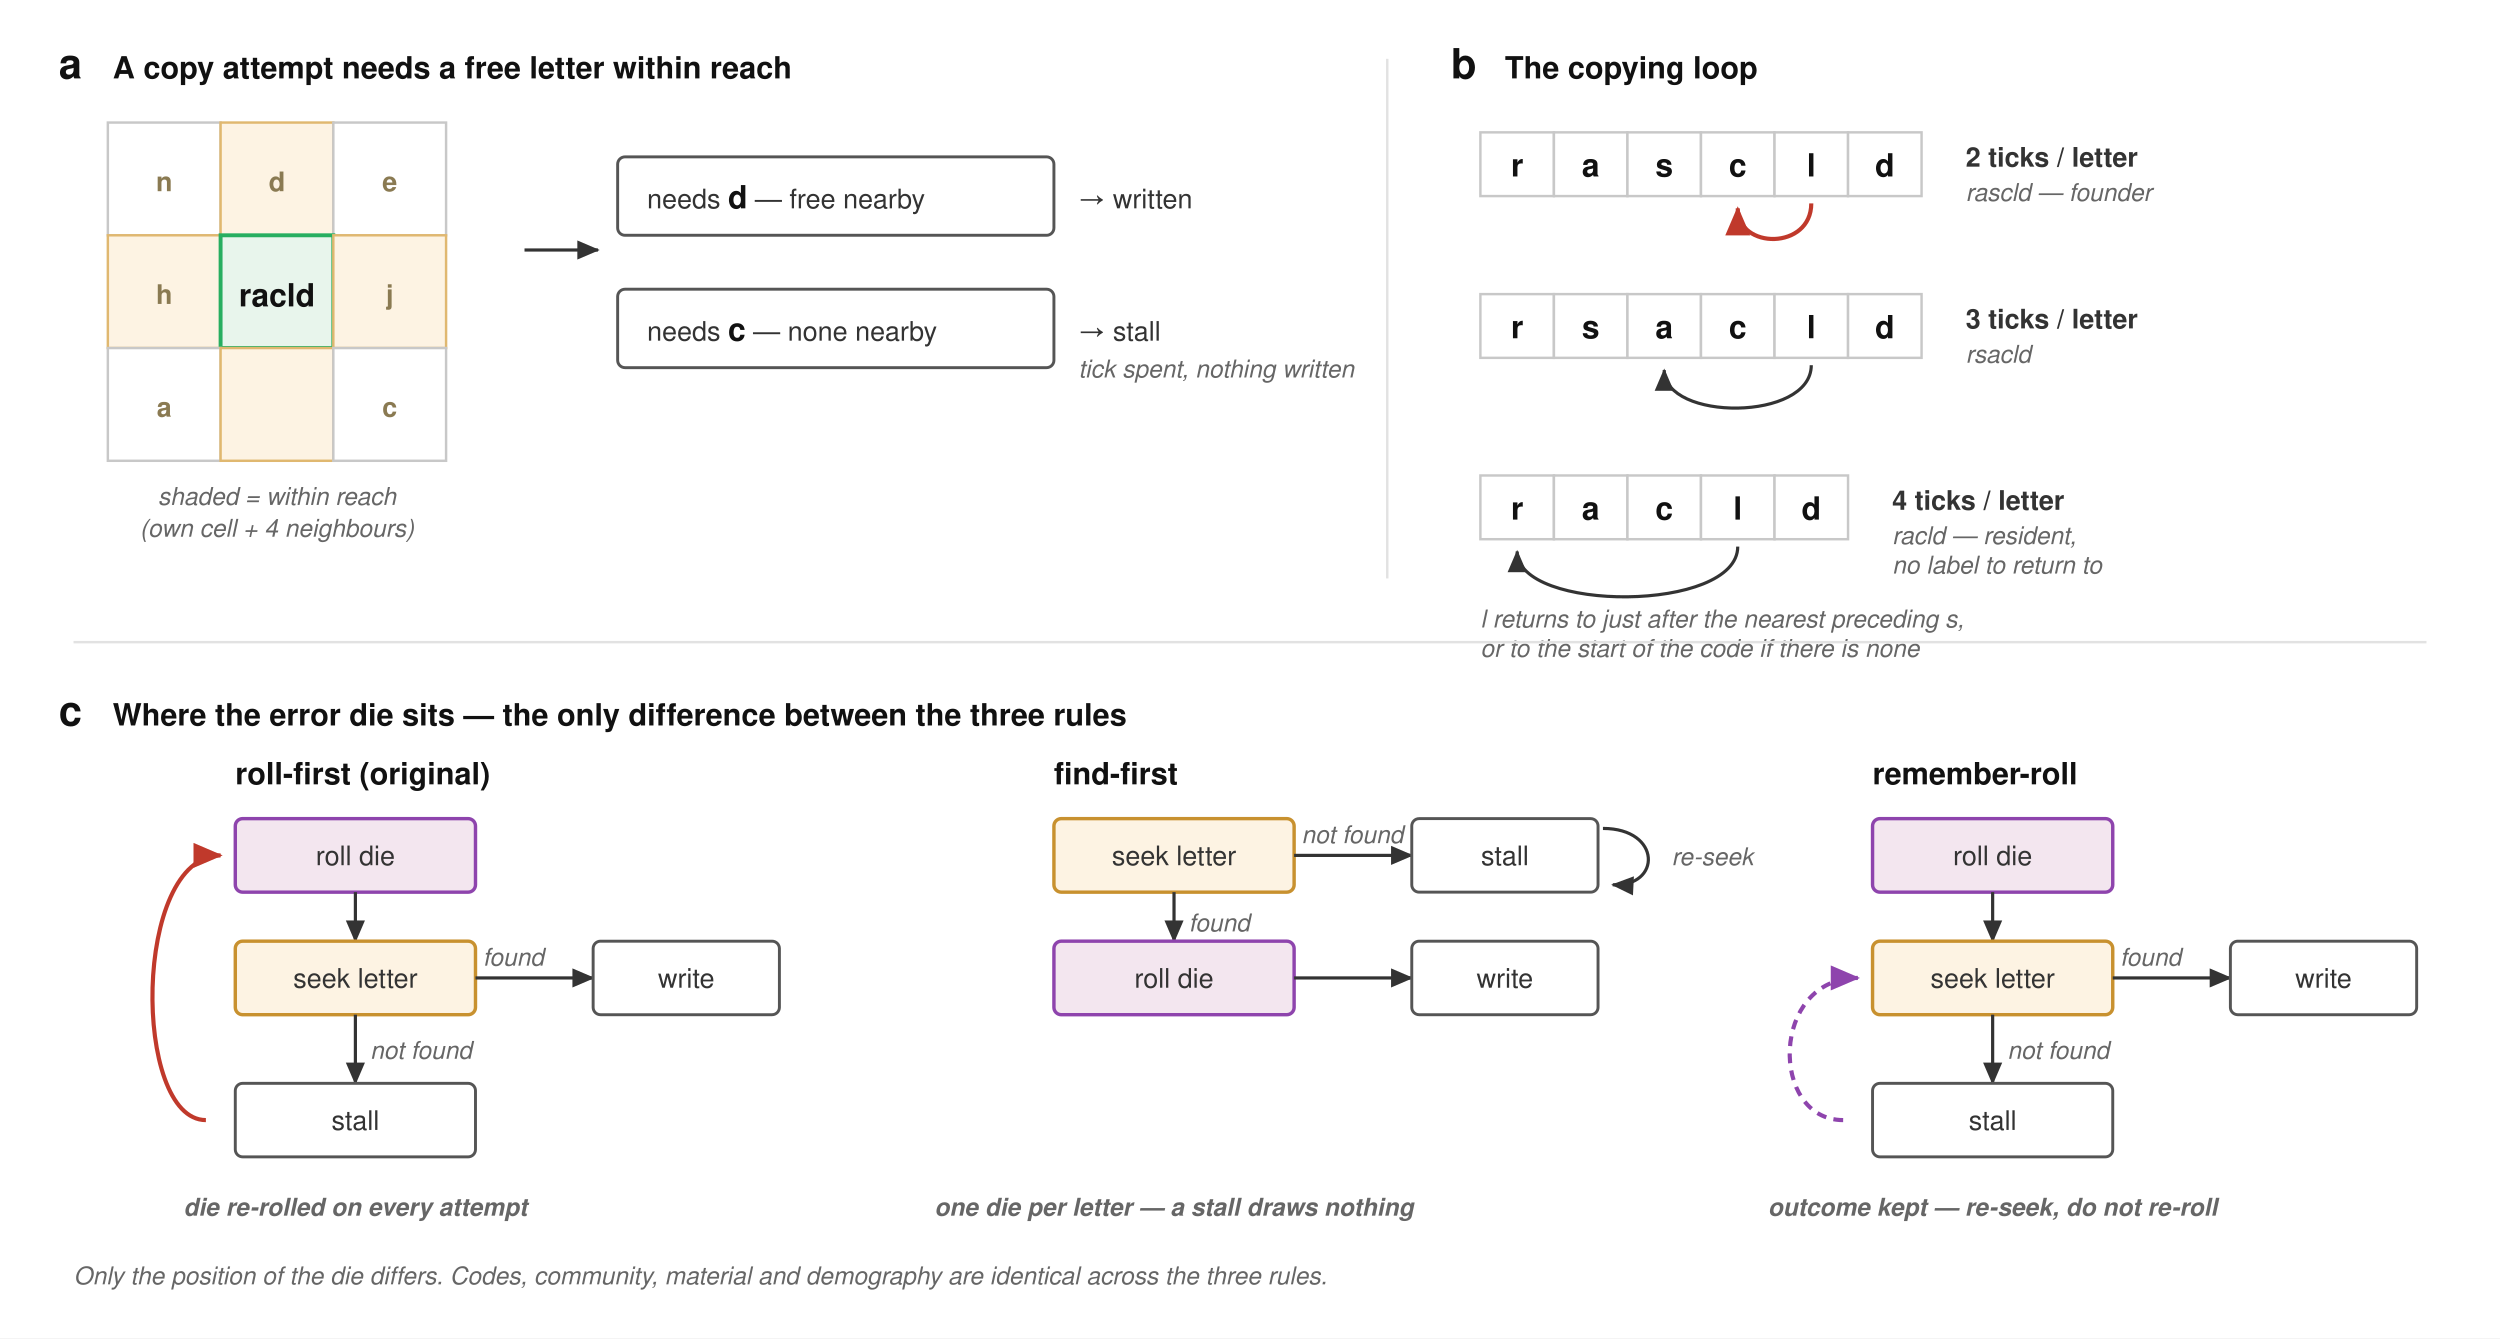
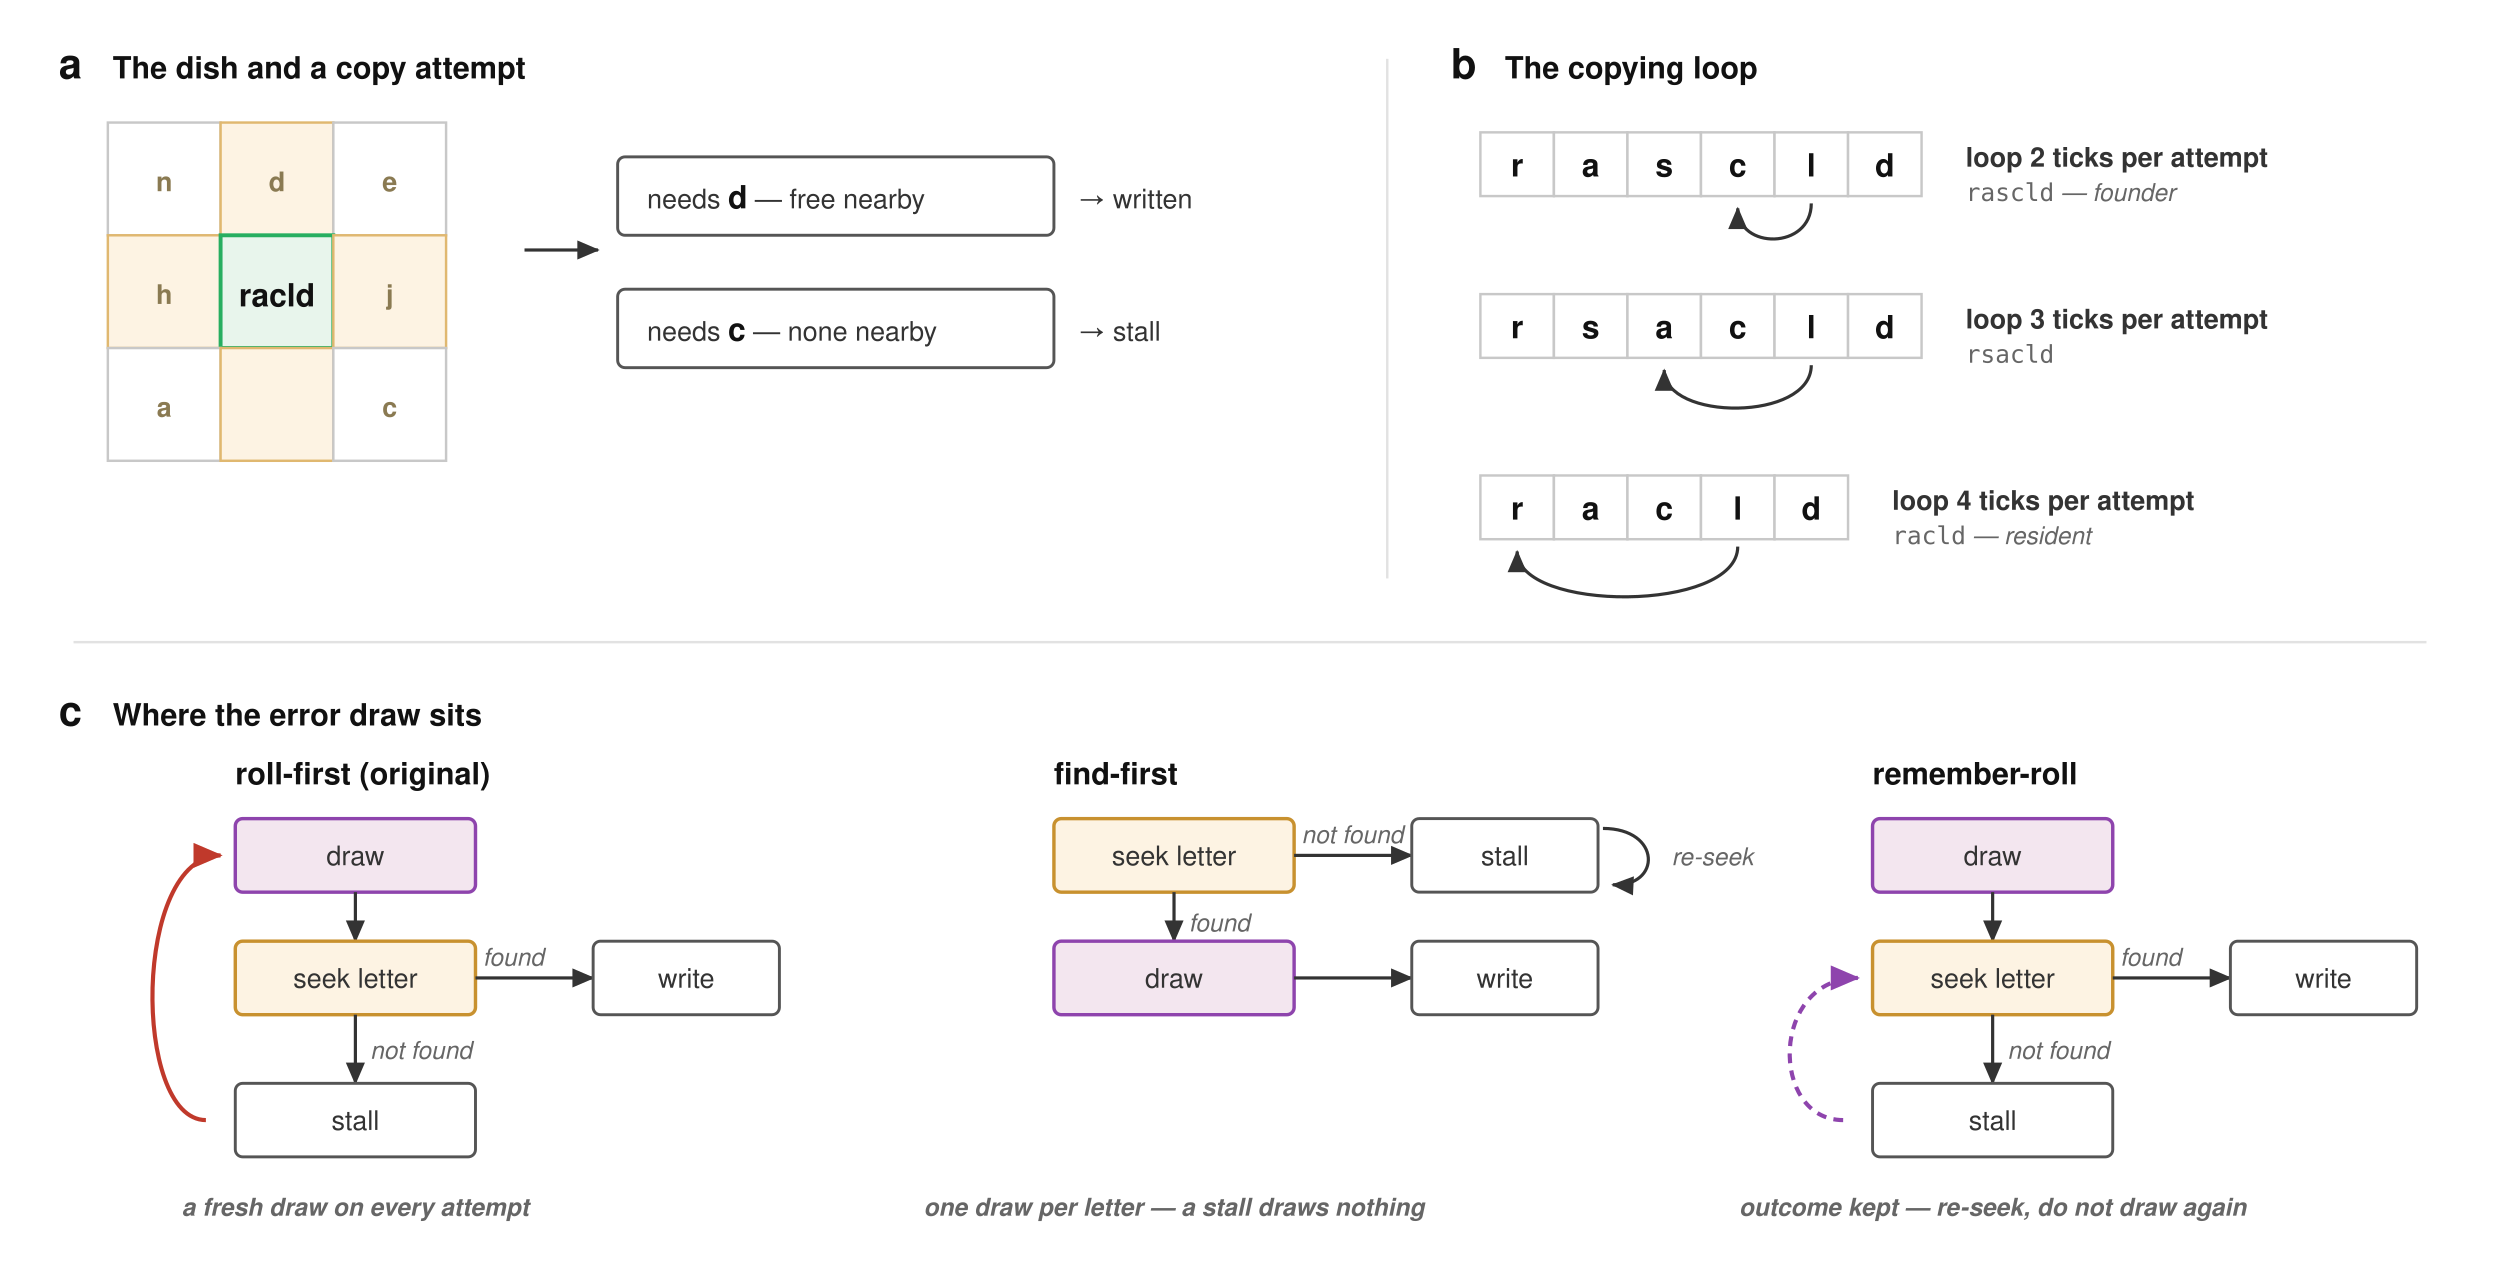
- <svg xmlns="http://www.w3.org/2000/svg" width="1020" height="546" viewBox="0 0 1020 546" font-family="Helvetica, Arial, sans-serif">
+ <svg xmlns="http://www.w3.org/2000/svg" width="1020" height="522" viewBox="0 0 1020 522" font-family="Helvetica, Arial, sans-serif">
  <style>
  .lbl{font-size:17px;font-weight:700;fill:#111}
  .h{font-size:12.5px;font-weight:700;fill:#111}
  .t{font-size:11px;fill:#333}
  .ti{font-size:10px;fill:#666;font-style:italic}
  .cell{fill:#fff;stroke:#c8c8c8;stroke-width:1}
  .reach{fill:#fdf3e3;stroke:#e0b870;stroke-width:1}
  .org{fill:#e8f5ec;stroke:#27ae60;stroke-width:1.6}
  .mat{font-size:11px;fill:#8a7a52;font-weight:700}
  .op{font-size:13px;font-weight:700;fill:#111}
  .box{fill:#fff;stroke:#555;stroke-width:1.2}
  .die{fill:#f3e6ef;stroke:#8e44ad;stroke-width:1.4}
  .seek{fill:#fdf3e3;stroke:#c8912f;stroke-width:1.4}
  .ar{stroke:#333;stroke-width:1.3;fill:none}
  .arr{stroke:#c0392b;stroke-width:1.7;fill:none}
  .arg{stroke:#8e44ad;stroke-width:1.7;fill:none;stroke-dasharray:4 3}
  .sep{stroke:#e2e2e2;stroke-width:1}
</style>
  <rect fill="#ffffff" width="1020" height="546" />
  <defs>
    <marker id="a" markerWidth="8" markerHeight="8" refX="6.5" refY="3" orient="auto">
      <path d="M0,0 L7,3 L0,6 z" fill="#333" />
    </marker>
    <marker id="ar" markerWidth="8" markerHeight="8" refX="6.5" refY="3" orient="auto">
      <path d="M0,0 L7,3 L0,6 z" fill="#c0392b" />
    </marker>
    <marker id="ap" markerWidth="8" markerHeight="8" refX="6.5" refY="3" orient="auto">
      <path d="M0,0 L7,3 L0,6 z" fill="#8e44ad" />
    </marker>
  </defs>
  <text class="lbl" x="24" y="32">a</text>
-   <text class="h" x="46" y="32">A copy attempt needs a free letter within reach</text>
+   <text class="h" x="46" y="32">The dish and a copy attempt</text>
  <g transform="translate(44,50)">
    <rect class="cell" x="0" y="0" width="46" height="46" />
    <rect class="reach" x="46" y="0" width="46" height="46" />
    <rect class="cell" x="92" y="0" width="46" height="46" />
    <rect class="reach" x="0" y="46" width="46" height="46" />
    <rect class="org" x="46" y="46" width="46" height="46" />
    <rect class="reach" x="92" y="46" width="46" height="46" />
    <rect class="cell" x="0" y="92" width="46" height="46" />
    <rect class="reach" x="46" y="92" width="46" height="46" />
    <rect class="cell" x="92" y="92" width="46" height="46" />
    <text class="op" x="69" y="75" text-anchor="middle" fill="#27ae60">racld</text>
    <text class="mat" x="23" y="28" text-anchor="middle">n</text>
    <text class="mat" x="69" y="28" text-anchor="middle">d</text>
    <text class="mat" x="115" y="28" text-anchor="middle">e</text>
    <text class="mat" x="23" y="74" text-anchor="middle">h</text>
    <text class="mat" x="115" y="74" text-anchor="middle">j</text>
    <text class="mat" x="23" y="120" text-anchor="middle">a</text>
    <text class="mat" x="115" y="120" text-anchor="middle" fill="#c0392b">c</text>
-     <text class="ti" x="69" y="156" text-anchor="middle">shaded = within reach</text>
-     <text class="ti" x="69" y="169" text-anchor="middle">(own cell + 4 neighbours)</text>
  </g>
  <g transform="translate(214,56)">
    <path class="ar" d="M0,46 L30,46" marker-end="url(#a)" />
    <rect class="box" x="38" y="8" width="178" height="32" rx="3" />
    <text class="t" x="50" y="29">needs <tspan class="op" fill="#1e7a3c">d</tspan> — free nearby</text>
    <text class="t" x="226" y="29" fill="#1e7a3c">→ written</text>
    <rect class="box" x="38" y="62" width="178" height="32" rx="3" stroke="#c0392b" />
    <text class="t" x="50" y="83">needs <tspan class="op" fill="#c0392b">c</tspan> — none nearby</text>
    <text class="t" x="226" y="83" fill="#c0392b">→ stall</text>
-     <text class="ti" x="226" y="98">tick spent, nothing written</text>
  </g>
  <line class="sep" x1="566" y1="24" x2="566" y2="236" />
  <text class="lbl" x="592" y="32">b</text>
  <text class="h" x="614" y="32">The copying loop</text>
  <g transform="translate(604,54)">
    <g transform="translate(0,0)">
      <rect x="0" y="0" width="30" height="26" class="cell" />
      <text class="op" x="15" y="18" text-anchor="middle">r</text>
      <rect x="30" y="0" width="30" height="26" class="cell" />
      <text class="op" x="45" y="18" text-anchor="middle">a</text>
      <rect x="60" y="0" width="30" height="26" class="cell" fill="#eef4fb" />
      <text class="op" x="75" y="18" text-anchor="middle">s</text>
      <rect x="90" y="0" width="30" height="26" class="cell" />
      <text class="op" x="105" y="18" text-anchor="middle">c</text>
      <rect x="120" y="0" width="30" height="26" class="cell" />
      <text class="op" x="135" y="18" text-anchor="middle">l</text>
      <rect x="150" y="0" width="30" height="26" class="cell" />
      <text class="op" x="165" y="18" text-anchor="middle">d</text>
-       <path class="arr" d="M135,29 C135,48 105,48 105,31" marker-end="url(#ar)" />
-       <text class="t" x="198" y="14" fill="#c0392b" font-weight="700">2 ticks / letter</text>
-       <text class="ti" x="198" y="28">rascld — founder</text>
+       <path class="ar" d="M135,29 C135,48 105,48 105,31" marker-end="url(#a)" stroke-width="1.7" />
+       <text class="t" x="198" y="14" fill="#c0392b" font-weight="700">loop 2 ticks per attempt</text>
+       <text class="ti" x="198" y="28">
+         <tspan font-family="SFMono-Regular, Menlo, Consolas, monospace" font-style="normal">rascld</tspan> — founder</text>
    </g>
    <g transform="translate(0,66)">
      <rect x="0" y="0" width="30" height="26" class="cell" />
      <text class="op" x="15" y="18" text-anchor="middle">r</text>
      <rect x="30" y="0" width="30" height="26" class="cell" fill="#eef4fb" />
      <text class="op" x="45" y="18" text-anchor="middle">s</text>
      <rect x="60" y="0" width="30" height="26" class="cell" />
      <text class="op" x="75" y="18" text-anchor="middle">a</text>
      <rect x="90" y="0" width="30" height="26" class="cell" />
      <text class="op" x="105" y="18" text-anchor="middle">c</text>
      <rect x="120" y="0" width="30" height="26" class="cell" />
      <text class="op" x="135" y="18" text-anchor="middle">l</text>
      <rect x="150" y="0" width="30" height="26" class="cell" />
      <text class="op" x="165" y="18" text-anchor="middle">d</text>
      <path class="ar" d="M135,29 C135,52 75,52 75,31" marker-end="url(#a)" stroke="#2980b9" stroke-width="1.7" />
-       <text class="t" x="198" y="14" fill="#2980b9" font-weight="700">3 ticks / letter</text>
-       <text class="ti" x="198" y="28">rsacld</text>
+       <text class="t" x="198" y="14" fill="#2980b9" font-weight="700">loop 3 ticks per attempt</text>
+       <text class="ti" x="198" y="28">
+         <tspan font-family="SFMono-Regular, Menlo, Consolas, monospace" font-style="normal">rsacld</tspan>
+       </text>
    </g>
    <g transform="translate(0,140)">
      <rect x="0" y="0" width="30" height="26" class="cell" />
      <text class="op" x="15" y="18" text-anchor="middle">r</text>
      <rect x="30" y="0" width="30" height="26" class="cell" />
      <text class="op" x="45" y="18" text-anchor="middle">a</text>
      <rect x="60" y="0" width="30" height="26" class="cell" />
      <text class="op" x="75" y="18" text-anchor="middle">c</text>
      <rect x="90" y="0" width="30" height="26" class="cell" />
      <text class="op" x="105" y="18" text-anchor="middle">l</text>
      <rect x="120" y="0" width="30" height="26" class="cell" />
      <text class="op" x="135" y="18" text-anchor="middle">d</text>
      <path class="ar" d="M105,29 C105,56 15,56 15,31" marker-end="url(#a)" stroke="#27ae60" stroke-width="1.7" />
-       <text class="t" x="168" y="14" fill="#27ae60" font-weight="700">4 ticks / letter</text>
-       <text class="ti" x="168" y="28">racld — resident,</text>
-       <text class="ti" x="168" y="40">no label to return to</text>
+       <text class="t" x="168" y="14" fill="#27ae60" font-weight="700">loop 4 ticks per attempt</text>
+       <text class="ti" x="168" y="28">
+         <tspan font-family="SFMono-Regular, Menlo, Consolas, monospace" font-style="normal">racld</tspan> — resident</text>
    </g>
-     <text class="ti" x="0" y="202">l returns to just after the nearest preceding s,</text>
-     <text class="ti" x="0" y="214">or to the start of the code if there is none</text>
  </g>
  <line class="sep" x1="30" y1="262" x2="990" y2="262" />
  <text class="lbl" x="24" y="296">c</text>
-   <text class="h" x="46" y="296">Where the error die sits — the only difference between the three rules</text>
+   <text class="h" x="46" y="296">Where the error draw sits</text>
  <g transform="translate(96,320)">
    <text class="h" x="0" y="0" fill="#c0392b">roll-first  (original)</text>
    <rect class="die" x="0" y="14" width="98" height="30" rx="3" />
-     <text class="t" x="49" y="33" text-anchor="middle">roll die</text>
+     <text class="t" x="49" y="33" text-anchor="middle">draw</text>
    <path class="ar" d="M49,44 L49,64" marker-end="url(#a)" />
    <rect class="seek" x="0" y="64" width="98" height="30" rx="3" />
    <text class="t" x="49" y="83" text-anchor="middle">seek letter</text>
    <path class="ar" d="M98,79 L146,79" marker-end="url(#a)" />
    <text class="ti" x="101" y="74">found</text>
    <rect class="box" x="146" y="64" width="76" height="30" rx="3" />
    <text class="t" x="184" y="83" text-anchor="middle">write</text>
    <path class="ar" d="M49,94 L49,122" marker-end="url(#a)" />
    <text class="ti" x="55" y="112">not found</text>
    <rect class="box" x="0" y="122" width="98" height="30" rx="3" stroke="#c0392b" />
    <text class="t" x="49" y="141" text-anchor="middle" fill="#c0392b">stall</text>
    <path class="arr" d="M-12,137 C-42,137 -42,29 -6,29" marker-end="url(#ar)" />
-     <text class="ti" x="49" y="176" text-anchor="middle" fill="#c0392b" font-weight="700">die re-rolled on every attempt</text>
+     <text class="ti" x="49" y="176" text-anchor="middle" fill="#c0392b" font-weight="700">a fresh draw on every attempt</text>
  </g>
  <g transform="translate(430,320)">
    <text class="h" x="0" y="0" fill="#c8912f">find-first</text>
    <rect class="seek" x="0" y="14" width="98" height="30" rx="3" />
    <text class="t" x="49" y="33" text-anchor="middle">seek letter</text>
    <path class="ar" d="M98,29 L146,29" marker-end="url(#a)" />
    <text class="ti" x="101" y="24">not found</text>
    <rect class="box" x="146" y="14" width="76" height="30" rx="3" />
    <text class="t" x="184" y="33" text-anchor="middle">stall</text>
    <path class="ar" d="M224,18 C248,18 248,42 228,41" marker-end="url(#a)" />
    <text class="ti" x="252" y="33">re-seek</text>
    <path class="ar" d="M49,44 L49,64" marker-end="url(#a)" />
    <text class="ti" x="55" y="60">found</text>
    <rect class="die" x="0" y="64" width="98" height="30" rx="3" />
-     <text class="t" x="49" y="83" text-anchor="middle">roll die</text>
+     <text class="t" x="49" y="83" text-anchor="middle">draw</text>
    <path class="ar" d="M98,79 L146,79" marker-end="url(#a)" />
    <rect class="box" x="146" y="64" width="76" height="30" rx="3" />
    <text class="t" x="184" y="83" text-anchor="middle">write</text>
-     <text class="ti" x="49" y="176" text-anchor="middle" font-weight="700">one die per letter — a stall draws nothing</text>
+     <text class="ti" x="49" y="176" text-anchor="middle" font-weight="700">one draw per letter — a stall draws nothing</text>
  </g>
  <g transform="translate(764,320)">
    <text class="h" x="0" y="0" fill="#8e44ad">remember-roll</text>
    <rect class="die" x="0" y="14" width="98" height="30" rx="3" />
-     <text class="t" x="49" y="33" text-anchor="middle">roll die</text>
+     <text class="t" x="49" y="33" text-anchor="middle">draw</text>
    <path class="ar" d="M49,44 L49,64" marker-end="url(#a)" />
    <rect class="seek" x="0" y="64" width="98" height="30" rx="3" />
    <text class="t" x="49" y="83" text-anchor="middle">seek letter</text>
    <path class="ar" d="M98,79 L146,79" marker-end="url(#a)" />
    <text class="ti" x="101" y="74">found</text>
    <rect class="box" x="146" y="64" width="76" height="30" rx="3" />
    <text class="t" x="184" y="83" text-anchor="middle">write</text>
    <path class="ar" d="M49,94 L49,122" marker-end="url(#a)" />
    <text class="ti" x="55" y="112">not found</text>
    <rect class="box" x="0" y="122" width="98" height="30" rx="3" stroke="#8e44ad" />
    <text class="t" x="49" y="141" text-anchor="middle" fill="#8e44ad">stall</text>
    <path class="arg" d="M-12,137 C-42,137 -42,79 -6,79" marker-end="url(#ap)" />
-     <text class="ti" x="49" y="176" text-anchor="middle" fill="#8e44ad" font-weight="700">outcome kept — re-seek, do not re-roll</text>
+     <text class="ti" x="49" y="176" text-anchor="middle" fill="#8e44ad" font-weight="700">outcome kept — re-seek, do not draw again</text>
  </g>
-   <text class="ti" x="30" y="524">Only the position of the die differs. Codes, community, material and demography are identical across the three rules.</text>
</svg>
